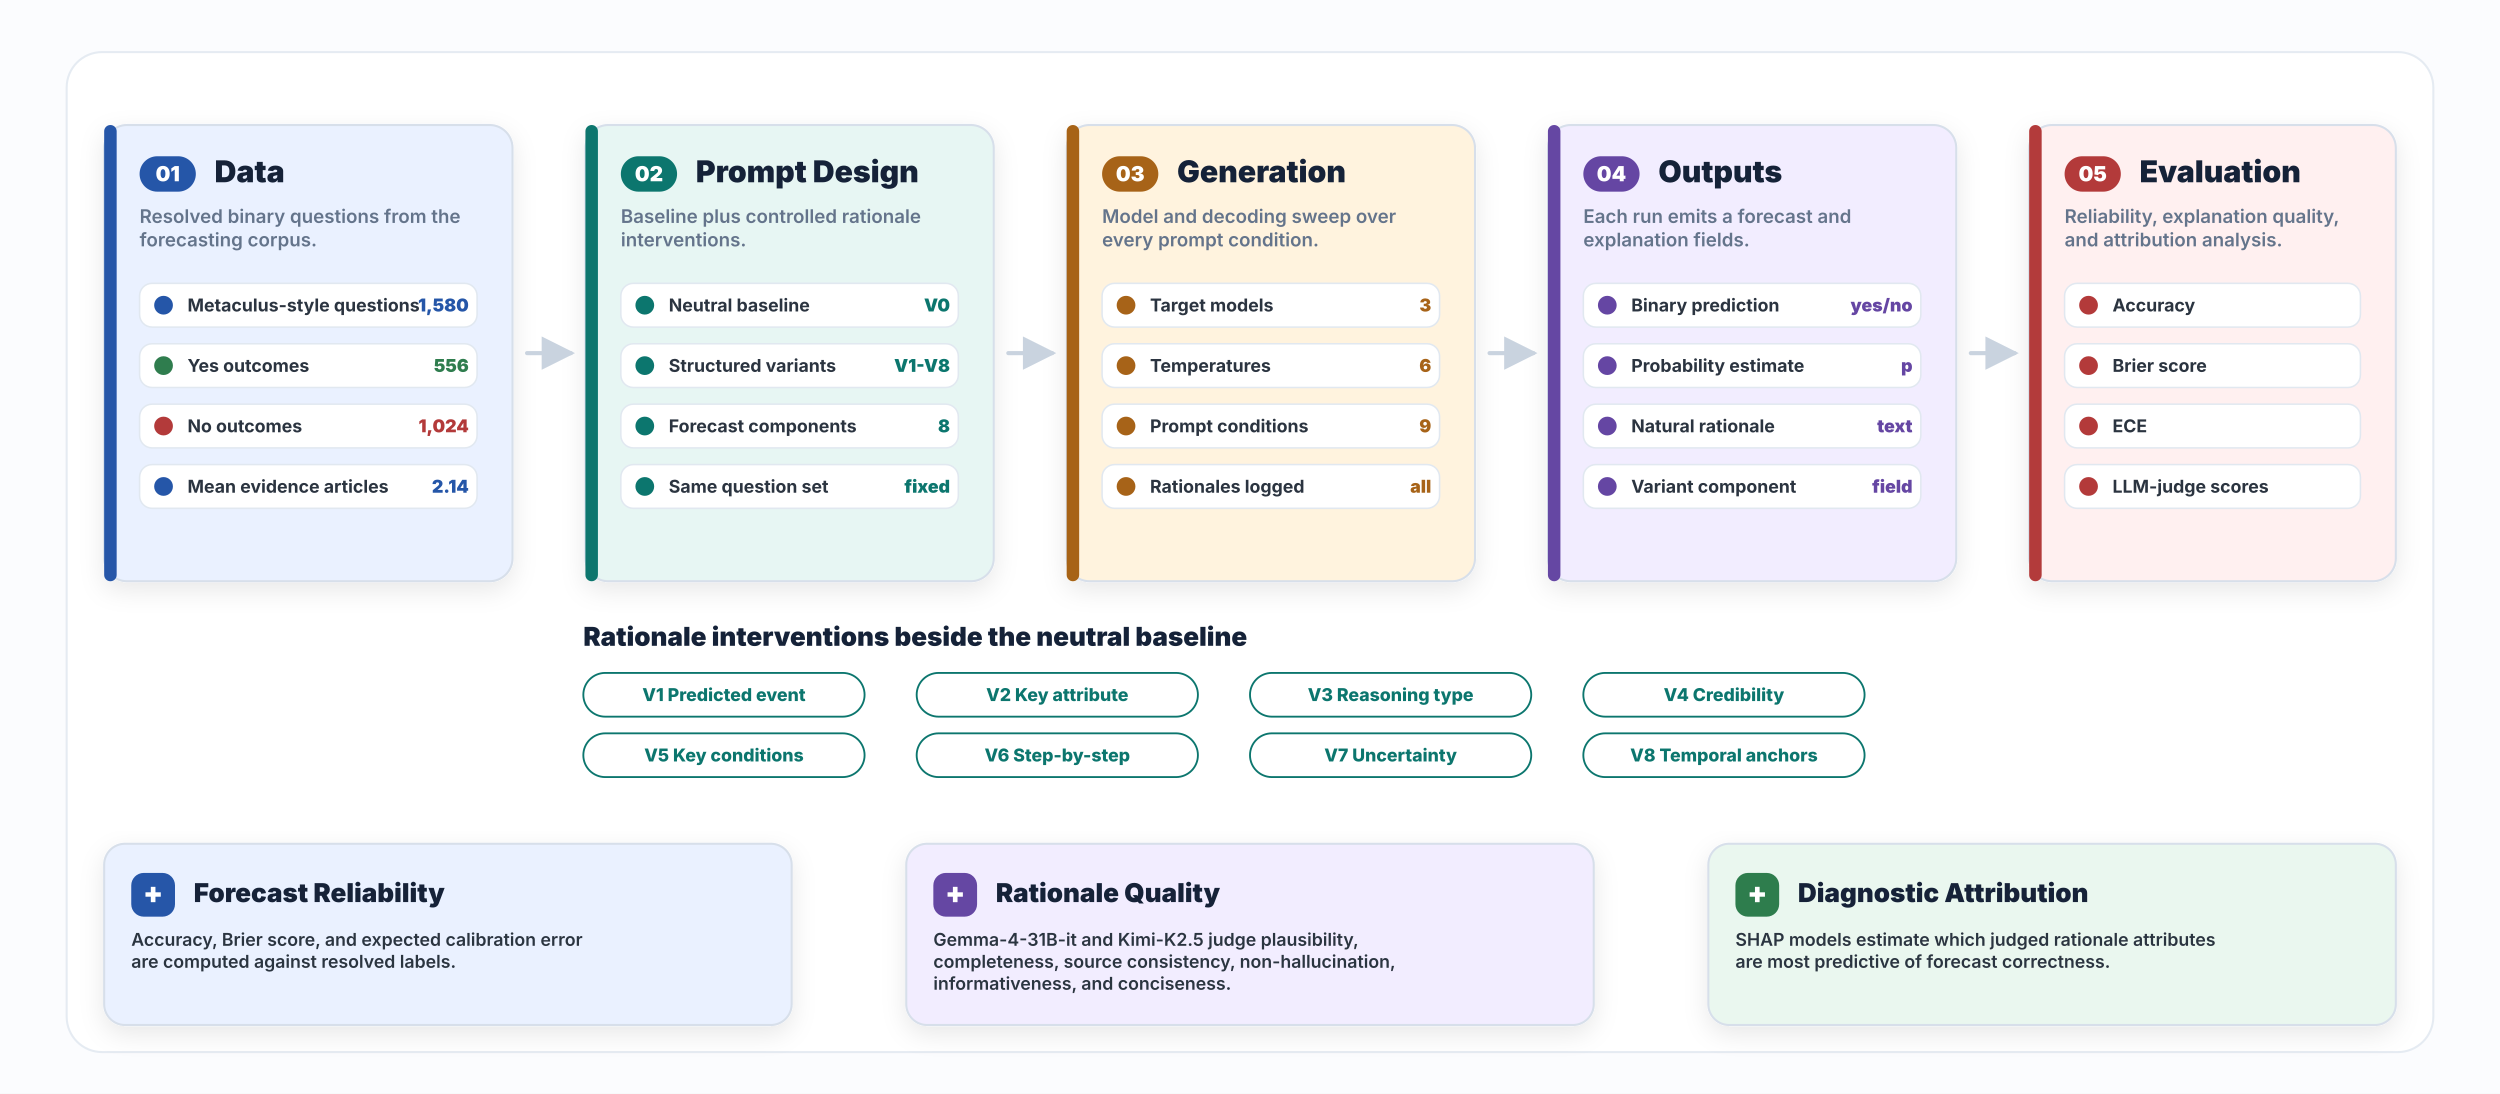
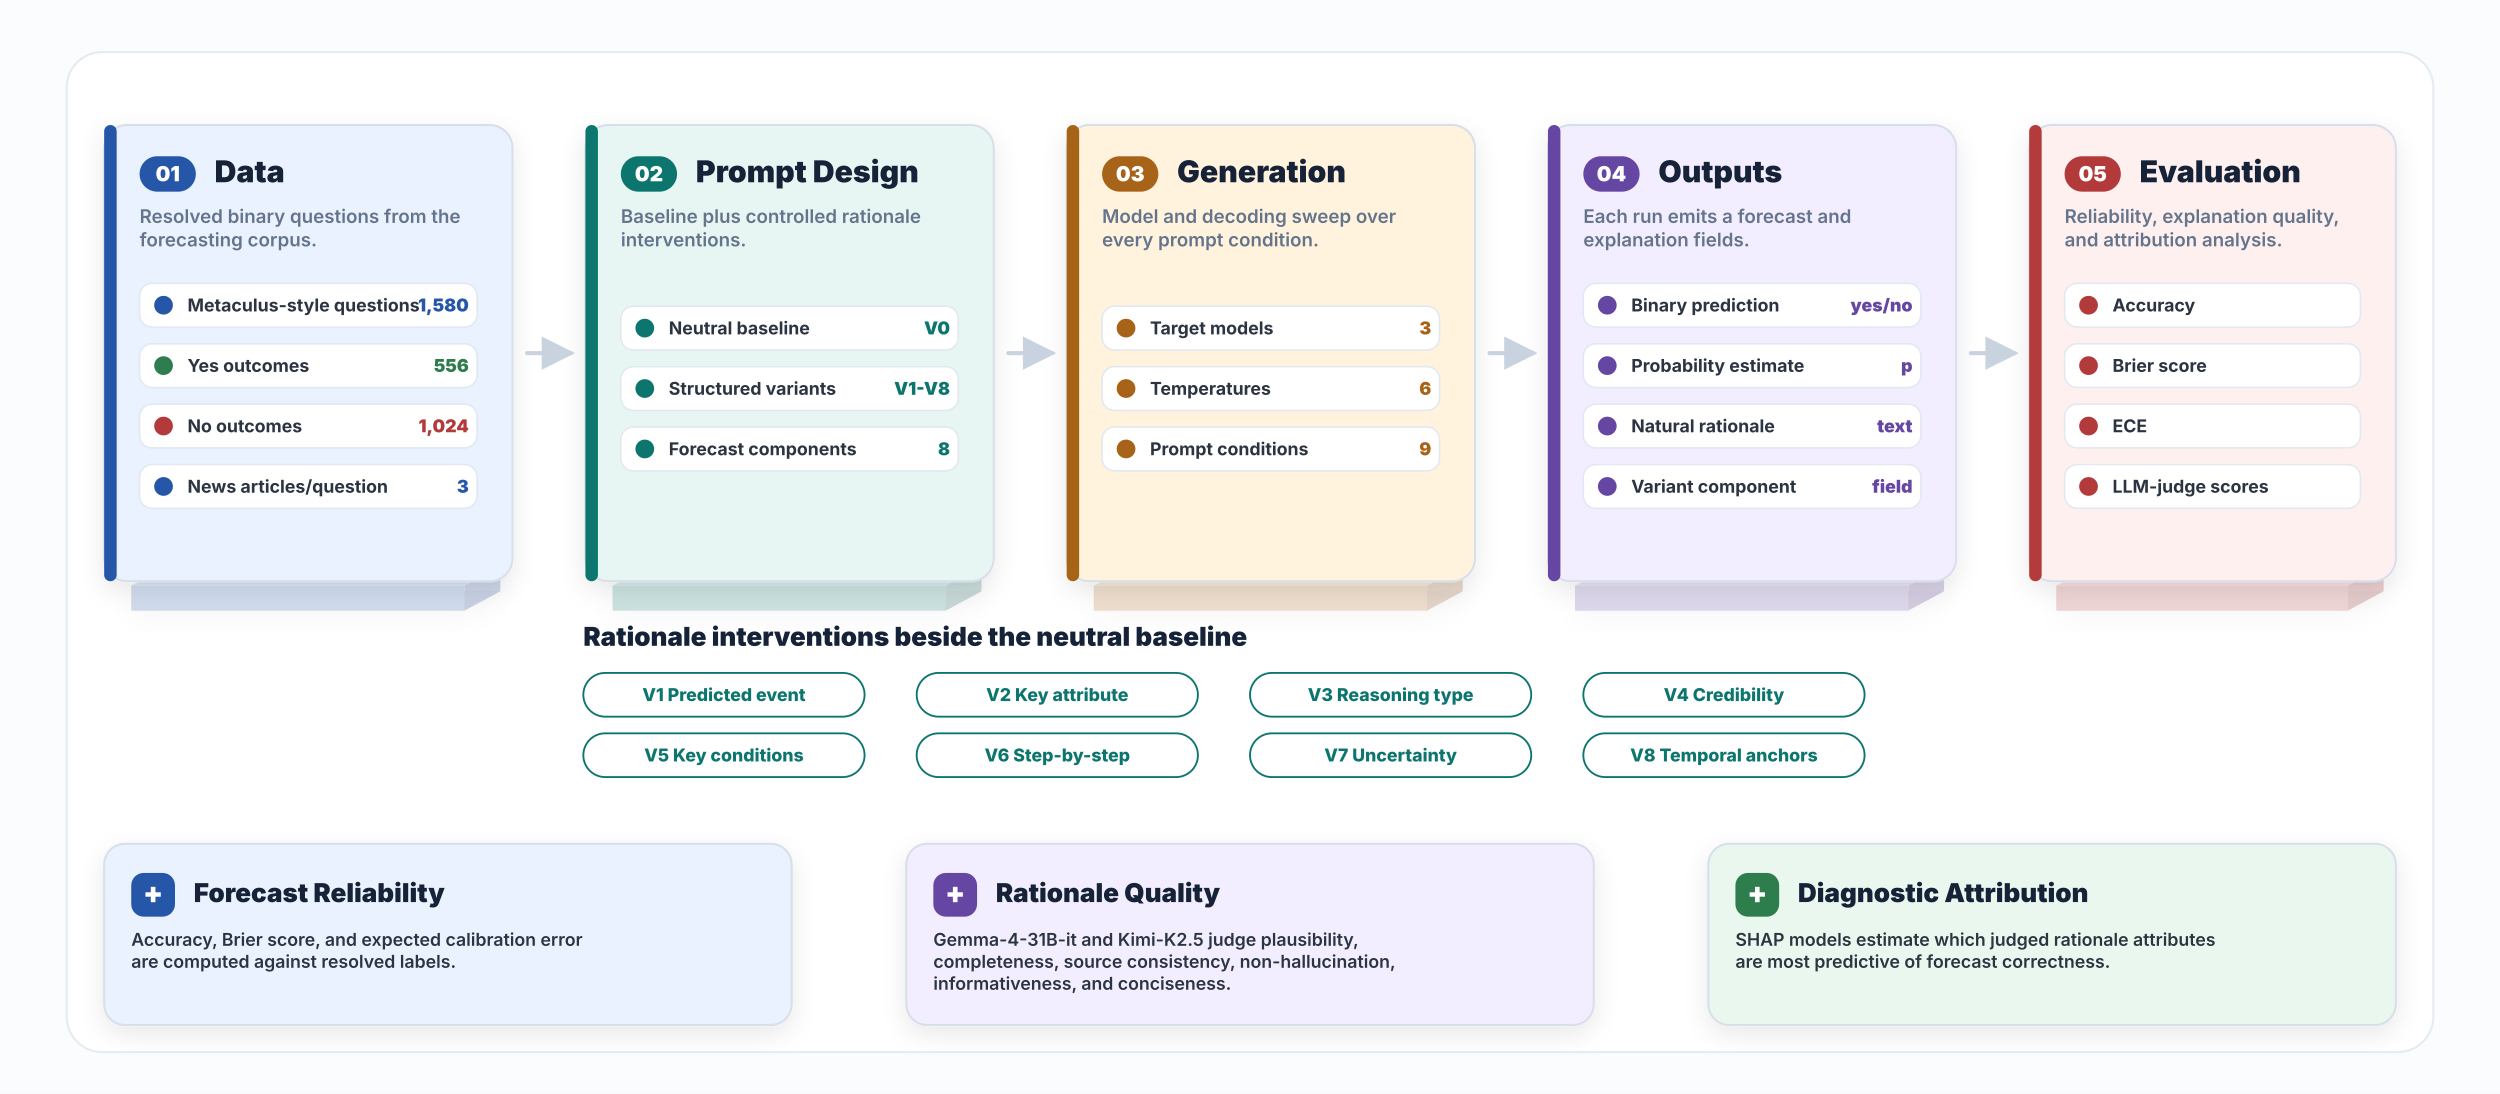
<svg xmlns="http://www.w3.org/2000/svg" width="2400" height="1050" viewBox="0 0 2400 1050" role="img" aria-label="Structured LLM rationale evaluation pipeline for forecasting">
  <defs>
    <filter id="cardShadow" x="-12%" y="-12%" width="124%" height="140%">
      <feDropShadow dx="0" dy="8" stdDeviation="12" flood-color="#0F172A" flood-opacity="0.09" />
+     </filter>
+     <filter id="depthShadow" x="-20%" y="-40%" width="145%" height="190%">
+       <feDropShadow dx="0" dy="10" stdDeviation="12" flood-color="#0F172A" flood-opacity="0.12" />
    </filter>
    <marker id="smallArrow" markerWidth="8" markerHeight="8" refX="7" refY="4" orient="auto" markerUnits="strokeWidth">
      <path d="M 0 0 L 8 4 L 0 8 z" fill="#C9D3DF" />
    </marker>
    <linearGradient id="headerGrad" x1="0" x2="1">
      <stop offset="0%" stop-color="#152238" />
      <stop offset="100%" stop-color="#2556A8" />
    </linearGradient>
  </defs>
  <rect x="0" y="0" width="2400" height="1050" rx="0" fill="#FBFCFE" stroke="none" stroke-width="0" />
  <rect x="64" y="50" width="2272" height="960" rx="34" fill="#FFFFFF" stroke="#E5EBF2" stroke-width="2" />
+   <g opacity="0.22">
+     <g filter="url(#depthShadow)">
+       <polygon points="126.0,562.0 446.0,562.0 480.3,543.5 160.3,543.5" fill="#4b7cce" stroke="rgba(255,255,255,0.35)" stroke-width="1" />
+       <polygon points="446.0,562.0 446.0,586.0 480.3,567.5 480.3,543.5" fill="#093a8c" stroke="none" stroke-width="0" />
+       <polygon points="126.0,586.0 446.0,586.0 480.3,567.5 160.3,567.5" fill="#00287a" stroke="none" stroke-width="0" />
+       <polygon points="126.0,562.0 446.0,562.0 446.0,586.0 126.0,586.0" fill="#2556A8" stroke="none" stroke-width="0" />
+     </g>
+     <g filter="url(#depthShadow)">
+       <polygon points="588.0,562.0 908.0,562.0 942.3,543.5 622.3,543.5" fill="#329c94" stroke="rgba(255,255,255,0.35)" stroke-width="1" />
+       <polygon points="908.0,562.0 908.0,586.0 942.3,567.5 942.3,543.5" fill="#005a52" stroke="none" stroke-width="0" />
+       <polygon points="588.0,586.0 908.0,586.0 942.3,567.5 622.3,567.5" fill="#004840" stroke="none" stroke-width="0" />
+       <polygon points="588.0,562.0 908.0,562.0 908.0,586.0 588.0,586.0" fill="#0C766E" stroke="none" stroke-width="0" />
+     </g>
+     <g filter="url(#depthShadow)">
+       <polygon points="1050.0,562.0 1370.0,562.0 1404.3,543.5 1084.3,543.5" fill="#cd893e" stroke="rgba(255,255,255,0.35)" stroke-width="1" />
+       <polygon points="1370.0,562.0 1370.0,586.0 1404.3,567.5 1404.3,543.5" fill="#8b4700" stroke="none" stroke-width="0" />
+       <polygon points="1050.0,586.0 1370.0,586.0 1404.3,567.5 1084.3,567.5" fill="#793500" stroke="none" stroke-width="0" />
+       <polygon points="1050.0,562.0 1370.0,562.0 1370.0,586.0 1050.0,586.0" fill="#A76318" stroke="none" stroke-width="0" />
+     </g>
+     <g filter="url(#depthShadow)">
+       <polygon points="1512.0,562.0 1832.0,562.0 1866.3,543.5 1546.3,543.5" fill="#8b6cc9" stroke="rgba(255,255,255,0.35)" stroke-width="1" />
+       <polygon points="1832.0,562.0 1832.0,586.0 1866.3,567.5 1866.3,543.5" fill="#492a87" stroke="none" stroke-width="0" />
+       <polygon points="1512.0,586.0 1832.0,586.0 1866.3,567.5 1546.3,567.5" fill="#371875" stroke="none" stroke-width="0" />
+       <polygon points="1512.0,562.0 1832.0,562.0 1832.0,586.0 1512.0,586.0" fill="#6546A3" stroke="none" stroke-width="0" />
+     </g>
+     <g filter="url(#depthShadow)">
+       <polygon points="1974.0,562.0 2254.0,562.0 2288.3,543.5 2008.3,543.5" fill="#d96060" stroke="rgba(255,255,255,0.35)" stroke-width="1" />
+       <polygon points="2254.0,562.0 2254.0,586.0 2288.3,567.5 2288.3,543.5" fill="#971e1e" stroke="none" stroke-width="0" />
+       <polygon points="1974.0,586.0 2254.0,586.0 2288.3,567.5 2008.3,567.5" fill="#850c0c" stroke="none" stroke-width="0" />
+       <polygon points="1974.0,562.0 2254.0,562.0 2254.0,586.0 1974.0,586.0" fill="#B33A3A" stroke="none" stroke-width="0" />
+     </g>
+   </g>
  <g>
    <g filter="url(#cardShadow)">
      <rect x="100" y="120" width="392" height="438" rx="22" fill="#EAF1FF" stroke="#D7DFEA" stroke-width="2" />
      <rect x="100" y="120" width="12" height="438" rx="6" fill="#2556A8" stroke="none" stroke-width="0" />
    </g>
    <rect x="134" y="150" width="54" height="34" rx="17" fill="#2556A8" stroke="none" stroke-width="0" />
    <text x="161" y="174" text-anchor="middle" font-family="Inter, Arial, Helvetica, sans-serif" font-size="20" font-weight="850" fill="#FFFFFF">
      <tspan x="161" dy="0">01</tspan>
    </text>
    <text x="206" y="175" text-anchor="start" font-family="Inter, Arial, Helvetica, sans-serif" font-size="29" font-weight="850" fill="#152238">
      <tspan x="206" dy="0">Data</tspan>
    </text>
    <text x="134" y="214" text-anchor="start" font-family="Inter, Arial, Helvetica, sans-serif" font-size="18" font-weight="600" fill="#64748B">
      <tspan x="134" dy="0">Resolved binary questions from the</tspan>
      <tspan x="134" dy="22.5">forecasting corpus.</tspan>
    </text>
    <rect x="134" y="272" width="324" height="42" rx="12" fill="#FFFFFF" stroke="#E1E8F0" stroke-width="1.5" />
    <rect x="148" y="284" width="18" height="18" rx="9" fill="#2556A8" stroke="none" stroke-width="0" />
    <text x="180" y="299" text-anchor="start" font-family="Inter, Arial, Helvetica, sans-serif" font-size="17" font-weight="750" fill="#2B3440">
      <tspan x="180" dy="0">Metaculus-style questions</tspan>
    </text>
    <text x="450" y="299" text-anchor="end" font-family="Inter, Arial, Helvetica, sans-serif" font-size="17" font-weight="850" fill="#2556A8">
      <tspan x="450" dy="0">1,580</tspan>
    </text>
    <rect x="134" y="330" width="324" height="42" rx="12" fill="#FFFFFF" stroke="#E1E8F0" stroke-width="1.5" />
    <rect x="148" y="342" width="18" height="18" rx="9" fill="#2F7D4E" stroke="none" stroke-width="0" />
    <text x="180" y="357" text-anchor="start" font-family="Inter, Arial, Helvetica, sans-serif" font-size="17" font-weight="750" fill="#2B3440">
      <tspan x="180" dy="0">Yes outcomes</tspan>
    </text>
    <text x="450" y="357" text-anchor="end" font-family="Inter, Arial, Helvetica, sans-serif" font-size="17" font-weight="850" fill="#2F7D4E">
      <tspan x="450" dy="0">556</tspan>
    </text>
    <rect x="134" y="388" width="324" height="42" rx="12" fill="#FFFFFF" stroke="#E1E8F0" stroke-width="1.5" />
    <rect x="148" y="400" width="18" height="18" rx="9" fill="#B33A3A" stroke="none" stroke-width="0" />
    <text x="180" y="415" text-anchor="start" font-family="Inter, Arial, Helvetica, sans-serif" font-size="17" font-weight="750" fill="#2B3440">
      <tspan x="180" dy="0">No outcomes</tspan>
    </text>
    <text x="450" y="415" text-anchor="end" font-family="Inter, Arial, Helvetica, sans-serif" font-size="17" font-weight="850" fill="#B33A3A">
      <tspan x="450" dy="0">1,024</tspan>
    </text>
    <rect x="134" y="446" width="324" height="42" rx="12" fill="#FFFFFF" stroke="#E1E8F0" stroke-width="1.5" />
    <rect x="148" y="458" width="18" height="18" rx="9" fill="#2556A8" stroke="none" stroke-width="0" />
    <text x="180" y="473" text-anchor="start" font-family="Inter, Arial, Helvetica, sans-serif" font-size="17" font-weight="750" fill="#2B3440">
-       <tspan x="180" dy="0">Mean evidence articles</tspan>
+       <tspan x="180" dy="0">News articles/question</tspan>
    </text>
    <text x="450" y="473" text-anchor="end" font-family="Inter, Arial, Helvetica, sans-serif" font-size="17" font-weight="850" fill="#2556A8">
-       <tspan x="450" dy="0">2.14</tspan>
+       <tspan x="450" dy="0">3</tspan>
    </text>
  </g>
  <g>
    <g filter="url(#cardShadow)">
      <rect x="562" y="120" width="392" height="438" rx="22" fill="#E7F6F3" stroke="#D7DFEA" stroke-width="2" />
      <rect x="562" y="120" width="12" height="438" rx="6" fill="#0C766E" stroke="none" stroke-width="0" />
    </g>
    <rect x="596" y="150" width="54" height="34" rx="17" fill="#0C766E" stroke="none" stroke-width="0" />
    <text x="623" y="174" text-anchor="middle" font-family="Inter, Arial, Helvetica, sans-serif" font-size="20" font-weight="850" fill="#FFFFFF">
      <tspan x="623" dy="0">02</tspan>
    </text>
    <text x="668" y="175" text-anchor="start" font-family="Inter, Arial, Helvetica, sans-serif" font-size="29" font-weight="850" fill="#152238">
      <tspan x="668" dy="0">Prompt Design</tspan>
    </text>
    <text x="596" y="214" text-anchor="start" font-family="Inter, Arial, Helvetica, sans-serif" font-size="18" font-weight="600" fill="#64748B">
      <tspan x="596" dy="0">Baseline plus controlled rationale</tspan>
      <tspan x="596" dy="22.5">interventions.</tspan>
    </text>
-     <rect x="596" y="272" width="324" height="42" rx="12" fill="#FFFFFF" stroke="#E1E8F0" stroke-width="1.5" />
-     <rect x="610" y="284" width="18" height="18" rx="9" fill="#0C766E" stroke="none" stroke-width="0" />
-     <text x="642" y="299" text-anchor="start" font-family="Inter, Arial, Helvetica, sans-serif" font-size="17" font-weight="750" fill="#2B3440">
+     <rect x="596" y="294" width="324" height="42" rx="12" fill="#FFFFFF" stroke="#E1E8F0" stroke-width="1.5" />
+     <rect x="610" y="306" width="18" height="18" rx="9" fill="#0C766E" stroke="none" stroke-width="0" />
+     <text x="642" y="321" text-anchor="start" font-family="Inter, Arial, Helvetica, sans-serif" font-size="17" font-weight="750" fill="#2B3440">
      <tspan x="642" dy="0">Neutral baseline</tspan>
    </text>
-     <text x="912" y="299" text-anchor="end" font-family="Inter, Arial, Helvetica, sans-serif" font-size="17" font-weight="850" fill="#0C766E">
+     <text x="912" y="321" text-anchor="end" font-family="Inter, Arial, Helvetica, sans-serif" font-size="17" font-weight="850" fill="#0C766E">
      <tspan x="912" dy="0">V0</tspan>
    </text>
-     <rect x="596" y="330" width="324" height="42" rx="12" fill="#FFFFFF" stroke="#E1E8F0" stroke-width="1.5" />
-     <rect x="610" y="342" width="18" height="18" rx="9" fill="#0C766E" stroke="none" stroke-width="0" />
-     <text x="642" y="357" text-anchor="start" font-family="Inter, Arial, Helvetica, sans-serif" font-size="17" font-weight="750" fill="#2B3440">
+     <rect x="596" y="352" width="324" height="42" rx="12" fill="#FFFFFF" stroke="#E1E8F0" stroke-width="1.5" />
+     <rect x="610" y="364" width="18" height="18" rx="9" fill="#0C766E" stroke="none" stroke-width="0" />
+     <text x="642" y="379" text-anchor="start" font-family="Inter, Arial, Helvetica, sans-serif" font-size="17" font-weight="750" fill="#2B3440">
      <tspan x="642" dy="0">Structured variants</tspan>
    </text>
-     <text x="912" y="357" text-anchor="end" font-family="Inter, Arial, Helvetica, sans-serif" font-size="17" font-weight="850" fill="#0C766E">
+     <text x="912" y="379" text-anchor="end" font-family="Inter, Arial, Helvetica, sans-serif" font-size="17" font-weight="850" fill="#0C766E">
      <tspan x="912" dy="0">V1-V8</tspan>
    </text>
-     <rect x="596" y="388" width="324" height="42" rx="12" fill="#FFFFFF" stroke="#E1E8F0" stroke-width="1.5" />
-     <rect x="610" y="400" width="18" height="18" rx="9" fill="#0C766E" stroke="none" stroke-width="0" />
-     <text x="642" y="415" text-anchor="start" font-family="Inter, Arial, Helvetica, sans-serif" font-size="17" font-weight="750" fill="#2B3440">
+     <rect x="596" y="410" width="324" height="42" rx="12" fill="#FFFFFF" stroke="#E1E8F0" stroke-width="1.5" />
+     <rect x="610" y="422" width="18" height="18" rx="9" fill="#0C766E" stroke="none" stroke-width="0" />
+     <text x="642" y="437" text-anchor="start" font-family="Inter, Arial, Helvetica, sans-serif" font-size="17" font-weight="750" fill="#2B3440">
      <tspan x="642" dy="0">Forecast components</tspan>
    </text>
-     <text x="912" y="415" text-anchor="end" font-family="Inter, Arial, Helvetica, sans-serif" font-size="17" font-weight="850" fill="#0C766E">
+     <text x="912" y="437" text-anchor="end" font-family="Inter, Arial, Helvetica, sans-serif" font-size="17" font-weight="850" fill="#0C766E">
      <tspan x="912" dy="0">8</tspan>
-     </text>
-     <rect x="596" y="446" width="324" height="42" rx="12" fill="#FFFFFF" stroke="#E1E8F0" stroke-width="1.5" />
-     <rect x="610" y="458" width="18" height="18" rx="9" fill="#0C766E" stroke="none" stroke-width="0" />
-     <text x="642" y="473" text-anchor="start" font-family="Inter, Arial, Helvetica, sans-serif" font-size="17" font-weight="750" fill="#2B3440">
-       <tspan x="642" dy="0">Same question set</tspan>
-     </text>
-     <text x="912" y="473" text-anchor="end" font-family="Inter, Arial, Helvetica, sans-serif" font-size="17" font-weight="850" fill="#0C766E">
-       <tspan x="912" dy="0">fixed</tspan>
    </text>
  </g>
  <g>
    <g filter="url(#cardShadow)">
      <rect x="1024" y="120" width="392" height="438" rx="22" fill="#FFF3DE" stroke="#D7DFEA" stroke-width="2" />
      <rect x="1024" y="120" width="12" height="438" rx="6" fill="#A76318" stroke="none" stroke-width="0" />
    </g>
    <rect x="1058" y="150" width="54" height="34" rx="17" fill="#A76318" stroke="none" stroke-width="0" />
    <text x="1085" y="174" text-anchor="middle" font-family="Inter, Arial, Helvetica, sans-serif" font-size="20" font-weight="850" fill="#FFFFFF">
      <tspan x="1085" dy="0">03</tspan>
    </text>
    <text x="1130" y="175" text-anchor="start" font-family="Inter, Arial, Helvetica, sans-serif" font-size="29" font-weight="850" fill="#152238">
      <tspan x="1130" dy="0">Generation</tspan>
    </text>
    <text x="1058" y="214" text-anchor="start" font-family="Inter, Arial, Helvetica, sans-serif" font-size="18" font-weight="600" fill="#64748B">
      <tspan x="1058" dy="0">Model and decoding sweep over</tspan>
      <tspan x="1058" dy="22.5">every prompt condition.</tspan>
    </text>
-     <rect x="1058" y="272" width="324" height="42" rx="12" fill="#FFFFFF" stroke="#E1E8F0" stroke-width="1.5" />
-     <rect x="1072" y="284" width="18" height="18" rx="9" fill="#A76318" stroke="none" stroke-width="0" />
-     <text x="1104" y="299" text-anchor="start" font-family="Inter, Arial, Helvetica, sans-serif" font-size="17" font-weight="750" fill="#2B3440">
+     <rect x="1058" y="294" width="324" height="42" rx="12" fill="#FFFFFF" stroke="#E1E8F0" stroke-width="1.5" />
+     <rect x="1072" y="306" width="18" height="18" rx="9" fill="#A76318" stroke="none" stroke-width="0" />
+     <text x="1104" y="321" text-anchor="start" font-family="Inter, Arial, Helvetica, sans-serif" font-size="17" font-weight="750" fill="#2B3440">
      <tspan x="1104" dy="0">Target models</tspan>
    </text>
-     <text x="1374" y="299" text-anchor="end" font-family="Inter, Arial, Helvetica, sans-serif" font-size="17" font-weight="850" fill="#A76318">
+     <text x="1374" y="321" text-anchor="end" font-family="Inter, Arial, Helvetica, sans-serif" font-size="17" font-weight="850" fill="#A76318">
      <tspan x="1374" dy="0">3</tspan>
    </text>
-     <rect x="1058" y="330" width="324" height="42" rx="12" fill="#FFFFFF" stroke="#E1E8F0" stroke-width="1.5" />
-     <rect x="1072" y="342" width="18" height="18" rx="9" fill="#A76318" stroke="none" stroke-width="0" />
-     <text x="1104" y="357" text-anchor="start" font-family="Inter, Arial, Helvetica, sans-serif" font-size="17" font-weight="750" fill="#2B3440">
+     <rect x="1058" y="352" width="324" height="42" rx="12" fill="#FFFFFF" stroke="#E1E8F0" stroke-width="1.5" />
+     <rect x="1072" y="364" width="18" height="18" rx="9" fill="#A76318" stroke="none" stroke-width="0" />
+     <text x="1104" y="379" text-anchor="start" font-family="Inter, Arial, Helvetica, sans-serif" font-size="17" font-weight="750" fill="#2B3440">
      <tspan x="1104" dy="0">Temperatures</tspan>
    </text>
-     <text x="1374" y="357" text-anchor="end" font-family="Inter, Arial, Helvetica, sans-serif" font-size="17" font-weight="850" fill="#A76318">
+     <text x="1374" y="379" text-anchor="end" font-family="Inter, Arial, Helvetica, sans-serif" font-size="17" font-weight="850" fill="#A76318">
      <tspan x="1374" dy="0">6</tspan>
    </text>
-     <rect x="1058" y="388" width="324" height="42" rx="12" fill="#FFFFFF" stroke="#E1E8F0" stroke-width="1.5" />
-     <rect x="1072" y="400" width="18" height="18" rx="9" fill="#A76318" stroke="none" stroke-width="0" />
-     <text x="1104" y="415" text-anchor="start" font-family="Inter, Arial, Helvetica, sans-serif" font-size="17" font-weight="750" fill="#2B3440">
+     <rect x="1058" y="410" width="324" height="42" rx="12" fill="#FFFFFF" stroke="#E1E8F0" stroke-width="1.5" />
+     <rect x="1072" y="422" width="18" height="18" rx="9" fill="#A76318" stroke="none" stroke-width="0" />
+     <text x="1104" y="437" text-anchor="start" font-family="Inter, Arial, Helvetica, sans-serif" font-size="17" font-weight="750" fill="#2B3440">
      <tspan x="1104" dy="0">Prompt conditions</tspan>
    </text>
-     <text x="1374" y="415" text-anchor="end" font-family="Inter, Arial, Helvetica, sans-serif" font-size="17" font-weight="850" fill="#A76318">
+     <text x="1374" y="437" text-anchor="end" font-family="Inter, Arial, Helvetica, sans-serif" font-size="17" font-weight="850" fill="#A76318">
      <tspan x="1374" dy="0">9</tspan>
-     </text>
-     <rect x="1058" y="446" width="324" height="42" rx="12" fill="#FFFFFF" stroke="#E1E8F0" stroke-width="1.5" />
-     <rect x="1072" y="458" width="18" height="18" rx="9" fill="#A76318" stroke="none" stroke-width="0" />
-     <text x="1104" y="473" text-anchor="start" font-family="Inter, Arial, Helvetica, sans-serif" font-size="17" font-weight="750" fill="#2B3440">
-       <tspan x="1104" dy="0">Rationales logged</tspan>
-     </text>
-     <text x="1374" y="473" text-anchor="end" font-family="Inter, Arial, Helvetica, sans-serif" font-size="17" font-weight="850" fill="#A76318">
-       <tspan x="1374" dy="0">all</tspan>
    </text>
  </g>
  <g>
    <g filter="url(#cardShadow)">
      <rect x="1486" y="120" width="392" height="438" rx="22" fill="#F2EDFF" stroke="#D7DFEA" stroke-width="2" />
      <rect x="1486" y="120" width="12" height="438" rx="6" fill="#6546A3" stroke="none" stroke-width="0" />
    </g>
    <rect x="1520" y="150" width="54" height="34" rx="17" fill="#6546A3" stroke="none" stroke-width="0" />
    <text x="1547" y="174" text-anchor="middle" font-family="Inter, Arial, Helvetica, sans-serif" font-size="20" font-weight="850" fill="#FFFFFF">
      <tspan x="1547" dy="0">04</tspan>
    </text>
    <text x="1592" y="175" text-anchor="start" font-family="Inter, Arial, Helvetica, sans-serif" font-size="29" font-weight="850" fill="#152238">
      <tspan x="1592" dy="0">Outputs</tspan>
    </text>
    <text x="1520" y="214" text-anchor="start" font-family="Inter, Arial, Helvetica, sans-serif" font-size="18" font-weight="600" fill="#64748B">
      <tspan x="1520" dy="0">Each run emits a forecast and</tspan>
      <tspan x="1520" dy="22.5">explanation fields.</tspan>
    </text>
    <rect x="1520" y="272" width="324" height="42" rx="12" fill="#FFFFFF" stroke="#E1E8F0" stroke-width="1.5" />
    <rect x="1534" y="284" width="18" height="18" rx="9" fill="#6546A3" stroke="none" stroke-width="0" />
    <text x="1566" y="299" text-anchor="start" font-family="Inter, Arial, Helvetica, sans-serif" font-size="17" font-weight="750" fill="#2B3440">
      <tspan x="1566" dy="0">Binary prediction</tspan>
    </text>
    <text x="1836" y="299" text-anchor="end" font-family="Inter, Arial, Helvetica, sans-serif" font-size="17" font-weight="850" fill="#6546A3">
      <tspan x="1836" dy="0">yes/no</tspan>
    </text>
    <rect x="1520" y="330" width="324" height="42" rx="12" fill="#FFFFFF" stroke="#E1E8F0" stroke-width="1.5" />
    <rect x="1534" y="342" width="18" height="18" rx="9" fill="#6546A3" stroke="none" stroke-width="0" />
    <text x="1566" y="357" text-anchor="start" font-family="Inter, Arial, Helvetica, sans-serif" font-size="17" font-weight="750" fill="#2B3440">
      <tspan x="1566" dy="0">Probability estimate</tspan>
    </text>
    <text x="1836" y="357" text-anchor="end" font-family="Inter, Arial, Helvetica, sans-serif" font-size="17" font-weight="850" fill="#6546A3">
      <tspan x="1836" dy="0">p</tspan>
    </text>
    <rect x="1520" y="388" width="324" height="42" rx="12" fill="#FFFFFF" stroke="#E1E8F0" stroke-width="1.5" />
    <rect x="1534" y="400" width="18" height="18" rx="9" fill="#6546A3" stroke="none" stroke-width="0" />
    <text x="1566" y="415" text-anchor="start" font-family="Inter, Arial, Helvetica, sans-serif" font-size="17" font-weight="750" fill="#2B3440">
      <tspan x="1566" dy="0">Natural rationale</tspan>
    </text>
    <text x="1836" y="415" text-anchor="end" font-family="Inter, Arial, Helvetica, sans-serif" font-size="17" font-weight="850" fill="#6546A3">
      <tspan x="1836" dy="0">text</tspan>
    </text>
    <rect x="1520" y="446" width="324" height="42" rx="12" fill="#FFFFFF" stroke="#E1E8F0" stroke-width="1.5" />
    <rect x="1534" y="458" width="18" height="18" rx="9" fill="#6546A3" stroke="none" stroke-width="0" />
    <text x="1566" y="473" text-anchor="start" font-family="Inter, Arial, Helvetica, sans-serif" font-size="17" font-weight="750" fill="#2B3440">
      <tspan x="1566" dy="0">Variant component</tspan>
    </text>
    <text x="1836" y="473" text-anchor="end" font-family="Inter, Arial, Helvetica, sans-serif" font-size="17" font-weight="850" fill="#6546A3">
      <tspan x="1836" dy="0">field</tspan>
    </text>
  </g>
  <g>
    <g filter="url(#cardShadow)">
      <rect x="1948" y="120" width="352" height="438" rx="22" fill="#FFF0F0" stroke="#D7DFEA" stroke-width="2" />
      <rect x="1948" y="120" width="12" height="438" rx="6" fill="#B33A3A" stroke="none" stroke-width="0" />
    </g>
    <rect x="1982" y="150" width="54" height="34" rx="17" fill="#B33A3A" stroke="none" stroke-width="0" />
    <text x="2009" y="174" text-anchor="middle" font-family="Inter, Arial, Helvetica, sans-serif" font-size="20" font-weight="850" fill="#FFFFFF">
      <tspan x="2009" dy="0">05</tspan>
    </text>
    <text x="2054" y="175" text-anchor="start" font-family="Inter, Arial, Helvetica, sans-serif" font-size="29" font-weight="850" fill="#152238">
      <tspan x="2054" dy="0">Evaluation</tspan>
    </text>
    <text x="1982" y="214" text-anchor="start" font-family="Inter, Arial, Helvetica, sans-serif" font-size="18" font-weight="600" fill="#64748B">
      <tspan x="1982" dy="0">Reliability, explanation quality,</tspan>
      <tspan x="1982" dy="22.5">and attribution analysis.</tspan>
    </text>
    <rect x="1982" y="272" width="284" height="42" rx="12" fill="#FFFFFF" stroke="#E1E8F0" stroke-width="1.5" />
    <rect x="1996" y="284" width="18" height="18" rx="9" fill="#B33A3A" stroke="none" stroke-width="0" />
    <text x="2028" y="299" text-anchor="start" font-family="Inter, Arial, Helvetica, sans-serif" font-size="17" font-weight="750" fill="#2B3440">
      <tspan x="2028" dy="0">Accuracy</tspan>
    </text>
    <rect x="1982" y="330" width="284" height="42" rx="12" fill="#FFFFFF" stroke="#E1E8F0" stroke-width="1.5" />
    <rect x="1996" y="342" width="18" height="18" rx="9" fill="#B33A3A" stroke="none" stroke-width="0" />
    <text x="2028" y="357" text-anchor="start" font-family="Inter, Arial, Helvetica, sans-serif" font-size="17" font-weight="750" fill="#2B3440">
      <tspan x="2028" dy="0">Brier score</tspan>
    </text>
    <rect x="1982" y="388" width="284" height="42" rx="12" fill="#FFFFFF" stroke="#E1E8F0" stroke-width="1.5" />
    <rect x="1996" y="400" width="18" height="18" rx="9" fill="#B33A3A" stroke="none" stroke-width="0" />
    <text x="2028" y="415" text-anchor="start" font-family="Inter, Arial, Helvetica, sans-serif" font-size="17" font-weight="750" fill="#2B3440">
      <tspan x="2028" dy="0">ECE</tspan>
    </text>
    <rect x="1982" y="446" width="284" height="42" rx="12" fill="#FFFFFF" stroke="#E1E8F0" stroke-width="1.5" />
    <rect x="1996" y="458" width="18" height="18" rx="9" fill="#B33A3A" stroke="none" stroke-width="0" />
    <text x="2028" y="473" text-anchor="start" font-family="Inter, Arial, Helvetica, sans-serif" font-size="17" font-weight="750" fill="#2B3440">
      <tspan x="2028" dy="0">LLM-judge scores</tspan>
    </text>
  </g>
  <path d="M 506 339 L 548 339" fill="none" stroke="#C9D3DF" stroke-width="4" stroke-linecap="round" marker-end="url(#smallArrow)" />
  <path d="M 968 339 L 1010 339" fill="none" stroke="#C9D3DF" stroke-width="4" stroke-linecap="round" marker-end="url(#smallArrow)" />
  <path d="M 1430 339 L 1472 339" fill="none" stroke="#C9D3DF" stroke-width="4" stroke-linecap="round" marker-end="url(#smallArrow)" />
  <path d="M 1892 339 L 1934 339" fill="none" stroke="#C9D3DF" stroke-width="4" stroke-linecap="round" marker-end="url(#smallArrow)" />
  <text x="560" y="620" text-anchor="start" font-family="Inter, Arial, Helvetica, sans-serif" font-size="25" font-weight="850" fill="#152238">
    <tspan x="560" dy="0">Rationale interventions beside the neutral baseline</tspan>
  </text>
  <g>
    <rect x="560" y="646" width="270" height="42" rx="21" fill="#FFFFFF" stroke="#0C766E" stroke-width="1.8" />
    <text x="695" y="673" text-anchor="middle" font-family="Inter, Arial, Helvetica, sans-serif" font-size="17" font-weight="760" fill="#0C766E">
      <tspan x="695" dy="0">V1  Predicted event</tspan>
    </text>
  </g>
  <g>
    <rect x="880" y="646" width="270" height="42" rx="21" fill="#FFFFFF" stroke="#0C766E" stroke-width="1.8" />
    <text x="1015" y="673" text-anchor="middle" font-family="Inter, Arial, Helvetica, sans-serif" font-size="17" font-weight="760" fill="#0C766E">
      <tspan x="1015" dy="0">V2  Key attribute</tspan>
    </text>
  </g>
  <g>
    <rect x="1200" y="646" width="270" height="42" rx="21" fill="#FFFFFF" stroke="#0C766E" stroke-width="1.8" />
    <text x="1335" y="673" text-anchor="middle" font-family="Inter, Arial, Helvetica, sans-serif" font-size="17" font-weight="760" fill="#0C766E">
      <tspan x="1335" dy="0">V3  Reasoning type</tspan>
    </text>
  </g>
  <g>
    <rect x="1520" y="646" width="270" height="42" rx="21" fill="#FFFFFF" stroke="#0C766E" stroke-width="1.8" />
    <text x="1655" y="673" text-anchor="middle" font-family="Inter, Arial, Helvetica, sans-serif" font-size="17" font-weight="760" fill="#0C766E">
      <tspan x="1655" dy="0">V4  Credibility</tspan>
    </text>
  </g>
  <g>
    <rect x="560" y="704" width="270" height="42" rx="21" fill="#FFFFFF" stroke="#0C766E" stroke-width="1.8" />
    <text x="695" y="731" text-anchor="middle" font-family="Inter, Arial, Helvetica, sans-serif" font-size="17" font-weight="760" fill="#0C766E">
      <tspan x="695" dy="0">V5  Key conditions</tspan>
    </text>
  </g>
  <g>
    <rect x="880" y="704" width="270" height="42" rx="21" fill="#FFFFFF" stroke="#0C766E" stroke-width="1.8" />
    <text x="1015" y="731" text-anchor="middle" font-family="Inter, Arial, Helvetica, sans-serif" font-size="17" font-weight="760" fill="#0C766E">
      <tspan x="1015" dy="0">V6  Step-by-step</tspan>
    </text>
  </g>
  <g>
    <rect x="1200" y="704" width="270" height="42" rx="21" fill="#FFFFFF" stroke="#0C766E" stroke-width="1.8" />
    <text x="1335" y="731" text-anchor="middle" font-family="Inter, Arial, Helvetica, sans-serif" font-size="17" font-weight="760" fill="#0C766E">
      <tspan x="1335" dy="0">V7  Uncertainty</tspan>
    </text>
  </g>
  <g>
    <rect x="1520" y="704" width="270" height="42" rx="21" fill="#FFFFFF" stroke="#0C766E" stroke-width="1.8" />
    <text x="1655" y="731" text-anchor="middle" font-family="Inter, Arial, Helvetica, sans-serif" font-size="17" font-weight="760" fill="#0C766E">
      <tspan x="1655" dy="0">V8  Temporal anchors</tspan>
    </text>
  </g>
  <g filter="url(#cardShadow)">
    <rect x="100" y="810" width="660" height="174" rx="20" fill="#EAF1FF" stroke="#D7DFEA" stroke-width="2" />
    <rect x="126" y="838" width="42" height="42" rx="12" fill="#2556A8" stroke="none" stroke-width="0" />
    <text x="147" y="867" text-anchor="middle" font-family="Inter, Arial, Helvetica, sans-serif" font-size="28" font-weight="850" fill="#FFFFFF">
      <tspan x="147" dy="0">+</tspan>
    </text>
    <text x="186" y="866" text-anchor="start" font-family="Inter, Arial, Helvetica, sans-serif" font-size="25" font-weight="850" fill="#152238">
      <tspan x="186" dy="0">Forecast Reliability</tspan>
    </text>
    <text x="126" y="908" text-anchor="start" font-family="Inter, Arial, Helvetica, sans-serif" font-size="17" font-weight="560" fill="#2B3440">
      <tspan x="126" dy="0">Accuracy, Brier score, and expected calibration error</tspan>
      <tspan x="126" dy="21.08">are computed against resolved labels.</tspan>
    </text>
  </g>
  <g filter="url(#cardShadow)">
    <rect x="870" y="810" width="660" height="174" rx="20" fill="#F2EDFF" stroke="#D7DFEA" stroke-width="2" />
    <rect x="896" y="838" width="42" height="42" rx="12" fill="#6546A3" stroke="none" stroke-width="0" />
    <text x="917" y="867" text-anchor="middle" font-family="Inter, Arial, Helvetica, sans-serif" font-size="28" font-weight="850" fill="#FFFFFF">
      <tspan x="917" dy="0">+</tspan>
    </text>
    <text x="956" y="866" text-anchor="start" font-family="Inter, Arial, Helvetica, sans-serif" font-size="25" font-weight="850" fill="#152238">
      <tspan x="956" dy="0">Rationale Quality</tspan>
    </text>
    <text x="896" y="908" text-anchor="start" font-family="Inter, Arial, Helvetica, sans-serif" font-size="17" font-weight="560" fill="#2B3440">
      <tspan x="896" dy="0">Gemma-4-31B-it and Kimi-K2.5 judge plausibility,</tspan>
      <tspan x="896" dy="21.08">completeness, source consistency, non-hallucination,</tspan>
      <tspan x="896" dy="21.08">informativeness, and conciseness.</tspan>
    </text>
  </g>
  <g filter="url(#cardShadow)">
    <rect x="1640" y="810" width="660" height="174" rx="20" fill="#EAF7EF" stroke="#D7DFEA" stroke-width="2" />
    <rect x="1666" y="838" width="42" height="42" rx="12" fill="#2F7D4E" stroke="none" stroke-width="0" />
    <text x="1687" y="867" text-anchor="middle" font-family="Inter, Arial, Helvetica, sans-serif" font-size="28" font-weight="850" fill="#FFFFFF">
      <tspan x="1687" dy="0">+</tspan>
    </text>
    <text x="1726" y="866" text-anchor="start" font-family="Inter, Arial, Helvetica, sans-serif" font-size="25" font-weight="850" fill="#152238">
      <tspan x="1726" dy="0">Diagnostic Attribution</tspan>
    </text>
    <text x="1666" y="908" text-anchor="start" font-family="Inter, Arial, Helvetica, sans-serif" font-size="17" font-weight="560" fill="#2B3440">
      <tspan x="1666" dy="0">SHAP models estimate which judged rationale attributes</tspan>
      <tspan x="1666" dy="21.08">are most predictive of forecast correctness.</tspan>
    </text>
  </g>
</svg>
